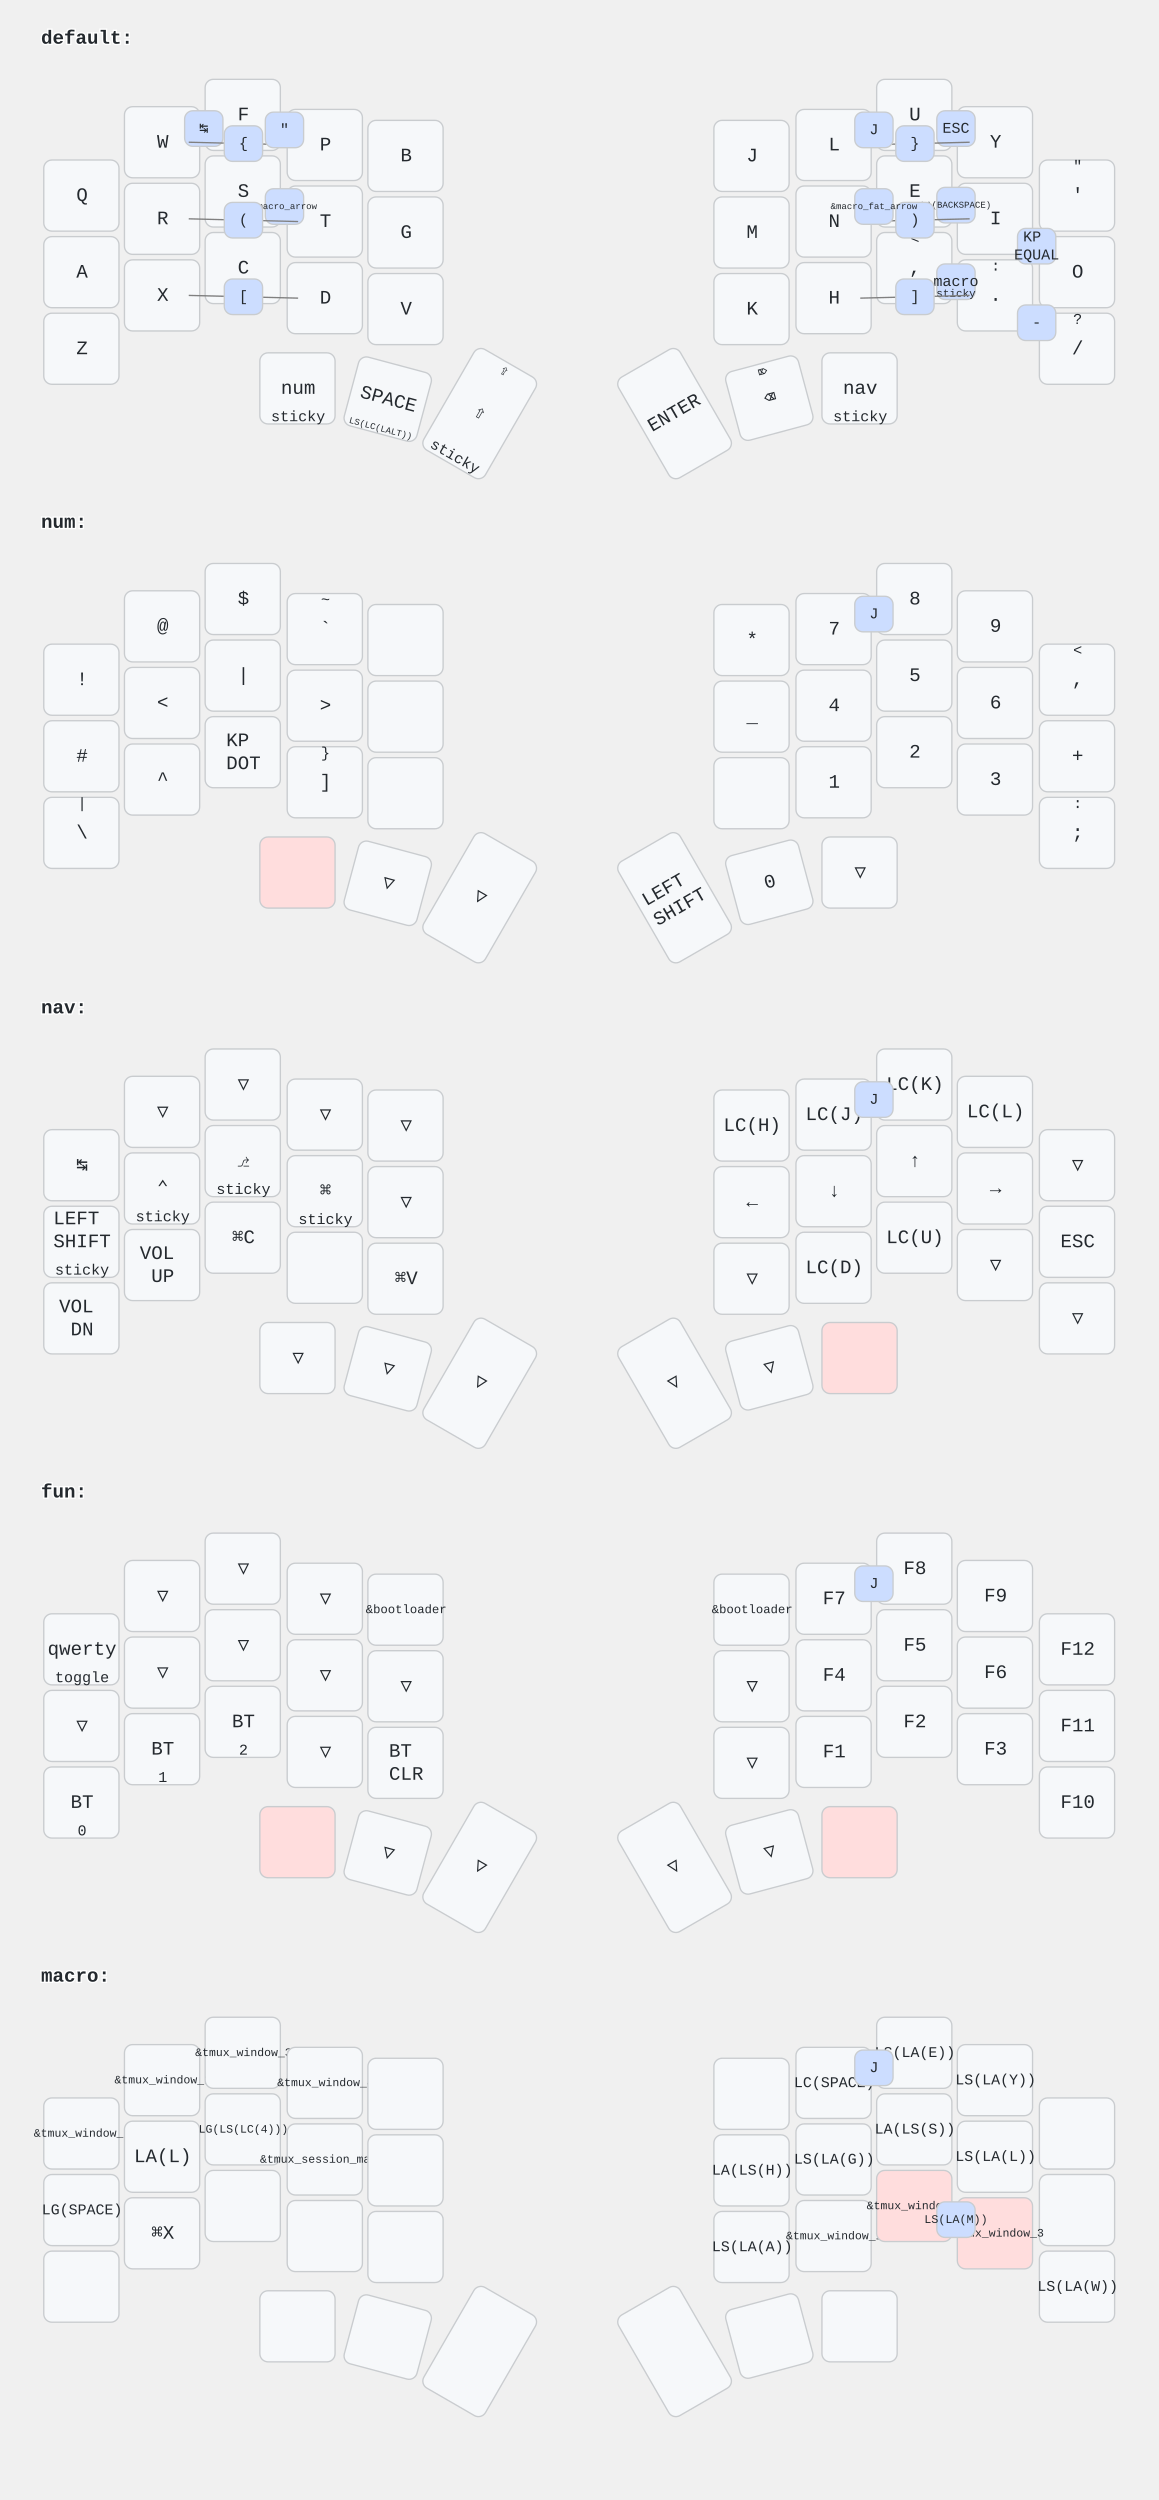
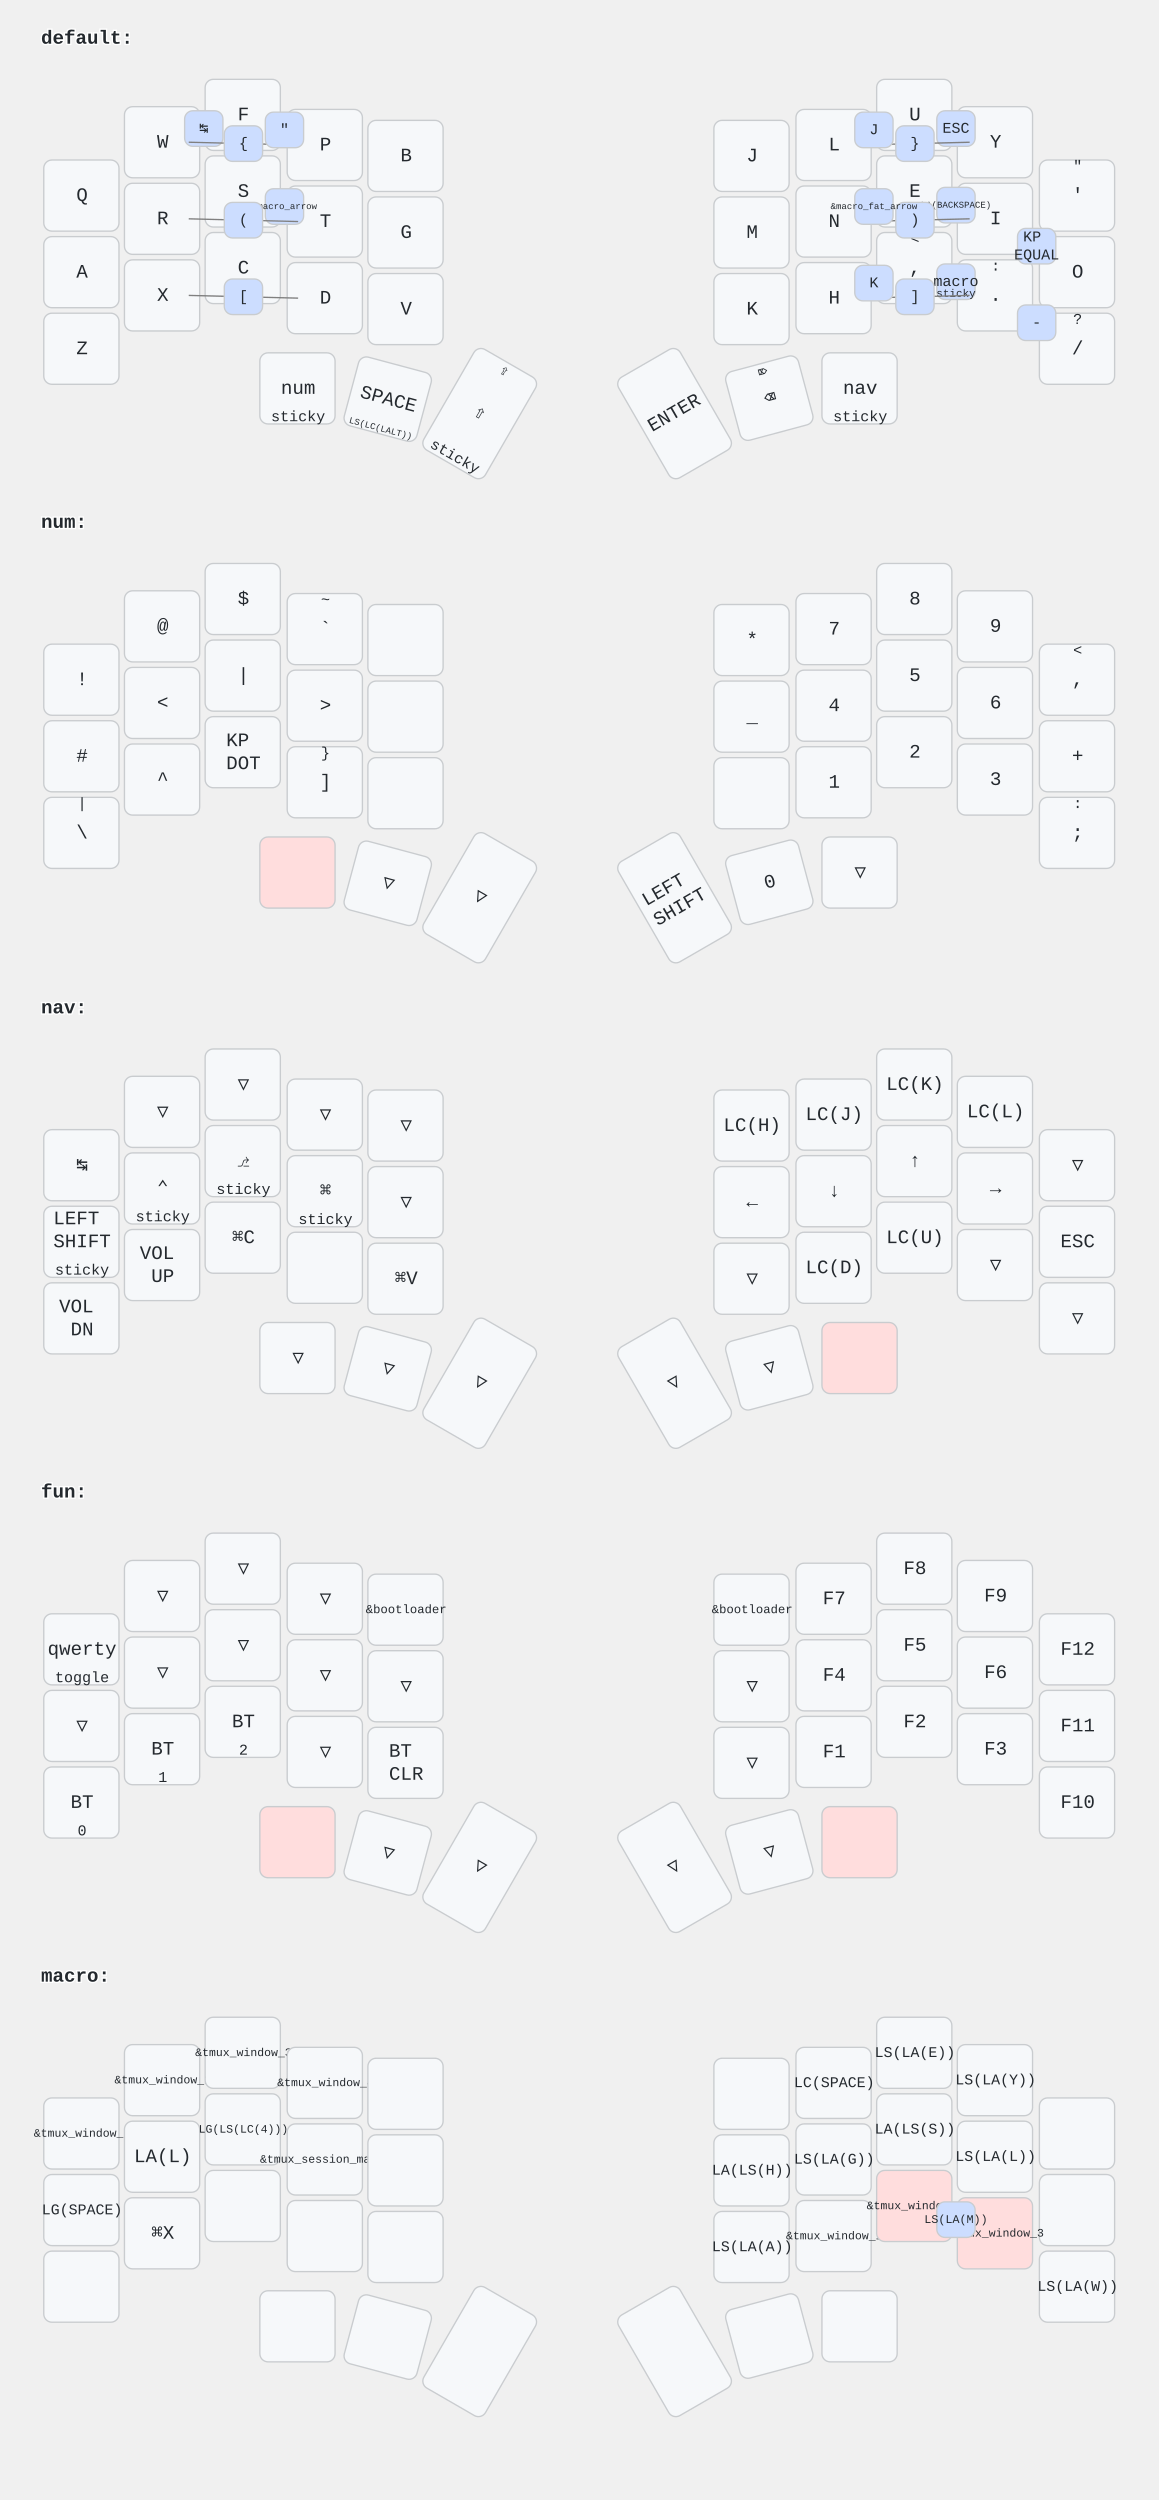
<svg xmlns="http://www.w3.org/2000/svg" width="847" height="1828" viewBox="0 0 847 1828" class="keymap">
  <style>/* font and background color specifications */
svg {
    font-family: SFMono-Regular,Consolas,Liberation Mono,Menlo,monospace;
    font-size: 14px;
    font-kerning: normal;
    text-rendering: optimizeLegibility;
    fill: #24292e;
}

/* default key styling */
rect {
    fill: #f6f8fa;
    stroke: #c9cccf;
    stroke-width: 1;
}

/* color accent for combo boxes */
rect.combo {
    fill: #cdf;
}

/* color accent for held keys */
rect.held, rect.combo.held {
    fill: #fdd;
}

/* color accent for ghost (optional) keys */
rect.ghost, rect.combo.ghost {
    fill: #ddd;
}

text {
    text-anchor: middle;
    dominant-baseline: middle;
}

/* styling for layer labels */
text.label {
    font-weight: bold;
    text-anchor: start;
    stroke: white;
    stroke-width: 2;
    paint-order: stroke;
}

/* styling for combo tap, and key hold/shifted label text */
text.combo, text.hold, text.shifted {
    font-size: 11px;
}

text.hold {
    text-anchor: middle;
    dominant-baseline: auto;
}

text.shifted {
    text-anchor: middle;
    dominant-baseline: hanging;
}

/* styling for hold/shifted label text in combo box */
text.combo.hold, text.combo.shifted {
    font-size: 8px;
}

/* styling for combo dendrons */
path {
    stroke-width: 1;
    stroke: gray;
    fill: none;
}
</style>
  <g transform="translate(30, 0)" class="layer-default">
    <text x="0" y="28" class="label">default:</text>
    <g transform="translate(0, 56)">
      <g transform="translate(30, 87)" class="key keypos-0">
        <rect rx="6" ry="6" x="-28" y="-26" width="55" height="52" class="key" />
        <text x="0" y="0" class="key tap">Q</text>
      </g>
      <g transform="translate(89, 48)" class="key keypos-1">
        <rect rx="6" ry="6" x="-28" y="-26" width="55" height="52" class="key" />
        <text x="0" y="0" class="key tap">W</text>
      </g>
      <g transform="translate(148, 28)" class="key keypos-2">
        <rect rx="6" ry="6" x="-28" y="-26" width="55" height="52" class="key" />
        <text x="0" y="0" class="key tap">F</text>
      </g>
      <g transform="translate(208, 50)" class="key keypos-3">
        <rect rx="6" ry="6" x="-28" y="-26" width="55" height="52" class="key" />
        <text x="0" y="0" class="key tap">P</text>
      </g>
      <g transform="translate(267, 58)" class="key keypos-4">
        <rect rx="6" ry="6" x="-28" y="-26" width="55" height="52" class="key" />
        <text x="0" y="0" class="key tap">B</text>
      </g>
      <g transform="translate(520, 58)" class="key keypos-5">
        <rect rx="6" ry="6" x="-28" y="-26" width="55" height="52" class="key" />
        <text x="0" y="0" class="key tap">J</text>
      </g>
      <g transform="translate(580, 50)" class="key keypos-6">
        <rect rx="6" ry="6" x="-28" y="-26" width="55" height="52" class="key" />
        <text x="0" y="0" class="key tap">L</text>
      </g>
      <g transform="translate(639, 28)" class="key keypos-7">
        <rect rx="6" ry="6" x="-28" y="-26" width="55" height="52" class="key" />
        <text x="0" y="0" class="key tap">U</text>
      </g>
      <g transform="translate(698, 48)" class="key keypos-8">
        <rect rx="6" ry="6" x="-28" y="-26" width="55" height="52" class="key" />
        <text x="0" y="0" class="key tap">Y</text>
      </g>
      <g transform="translate(758, 87)" class="key keypos-9">
        <rect rx="6" ry="6" x="-28" y="-26" width="55" height="52" class="key" />
        <text x="0" y="0" class="key tap">'</text>
        <text x="0" y="-24" class="key shifted">"</text>
      </g>
      <g transform="translate(30, 143)" class="key keypos-10">
        <rect rx="6" ry="6" x="-28" y="-26" width="55" height="52" class="key" />
        <text x="0" y="0" class="key tap">A</text>
      </g>
      <g transform="translate(89, 104)" class="key keypos-11">
        <rect rx="6" ry="6" x="-28" y="-26" width="55" height="52" class="key" />
        <text x="0" y="0" class="key tap">R</text>
      </g>
      <g transform="translate(148, 84)" class="key keypos-12">
        <rect rx="6" ry="6" x="-28" y="-26" width="55" height="52" class="key" />
        <text x="0" y="0" class="key tap">S</text>
      </g>
      <g transform="translate(208, 106)" class="key keypos-13">
        <rect rx="6" ry="6" x="-28" y="-26" width="55" height="52" class="key" />
        <text x="0" y="0" class="key tap">T</text>
      </g>
      <g transform="translate(267, 114)" class="key keypos-14">
        <rect rx="6" ry="6" x="-28" y="-26" width="55" height="52" class="key" />
        <text x="0" y="0" class="key tap">G</text>
      </g>
      <g transform="translate(520, 114)" class="key keypos-15">
        <rect rx="6" ry="6" x="-28" y="-26" width="55" height="52" class="key" />
        <text x="0" y="0" class="key tap">M</text>
      </g>
      <g transform="translate(580, 106)" class="key keypos-16">
        <rect rx="6" ry="6" x="-28" y="-26" width="55" height="52" class="key" />
        <text x="0" y="0" class="key tap">N</text>
      </g>
      <g transform="translate(639, 84)" class="key keypos-17">
        <rect rx="6" ry="6" x="-28" y="-26" width="55" height="52" class="key" />
        <text x="0" y="0" class="key tap">E</text>
      </g>
      <g transform="translate(698, 104)" class="key keypos-18">
        <rect rx="6" ry="6" x="-28" y="-26" width="55" height="52" class="key" />
        <text x="0" y="0" class="key tap">I</text>
      </g>
      <g transform="translate(758, 143)" class="key keypos-19">
        <rect rx="6" ry="6" x="-28" y="-26" width="55" height="52" class="key" />
        <text x="0" y="0" class="key tap">O</text>
      </g>
      <g transform="translate(30, 199)" class="key keypos-20">
        <rect rx="6" ry="6" x="-28" y="-26" width="55" height="52" class="key" />
        <text x="0" y="0" class="key tap">Z</text>
      </g>
      <g transform="translate(89, 160)" class="key keypos-21">
        <rect rx="6" ry="6" x="-28" y="-26" width="55" height="52" class="key" />
        <text x="0" y="0" class="key tap">X</text>
      </g>
      <g transform="translate(148, 140)" class="key keypos-22">
        <rect rx="6" ry="6" x="-28" y="-26" width="55" height="52" class="key" />
        <text x="0" y="0" class="key tap">C</text>
      </g>
      <g transform="translate(208, 162)" class="key keypos-23">
        <rect rx="6" ry="6" x="-28" y="-26" width="55" height="52" class="key" />
        <text x="0" y="0" class="key tap">D</text>
      </g>
      <g transform="translate(267, 170)" class="key keypos-24">
        <rect rx="6" ry="6" x="-28" y="-26" width="55" height="52" class="key" />
        <text x="0" y="0" class="key tap">V</text>
      </g>
      <g transform="translate(520, 170)" class="key keypos-25">
        <rect rx="6" ry="6" x="-28" y="-26" width="55" height="52" class="key" />
        <text x="0" y="0" class="key tap">K</text>
      </g>
      <g transform="translate(580, 162)" class="key keypos-26">
        <rect rx="6" ry="6" x="-28" y="-26" width="55" height="52" class="key" />
        <text x="0" y="0" class="key tap">H</text>
      </g>
      <g transform="translate(639, 140)" class="key keypos-27">
        <rect rx="6" ry="6" x="-28" y="-26" width="55" height="52" class="key" />
        <text x="0" y="0" class="key tap">,</text>
        <text x="0" y="-24" class="key shifted">&lt;</text>
      </g>
      <g transform="translate(698, 160)" class="key keypos-28">
        <rect rx="6" ry="6" x="-28" y="-26" width="55" height="52" class="key" />
        <text x="0" y="0" class="key tap">.</text>
        <text x="0" y="-24" class="key shifted">:</text>
      </g>
      <g transform="translate(758, 199)" class="key keypos-29">
        <rect rx="6" ry="6" x="-28" y="-26" width="55" height="52" class="key" />
        <text x="0" y="0" class="key tap">/</text>
        <text x="0" y="-24" class="key shifted">?</text>
      </g>
      <g transform="translate(188, 228)" class="key keypos-30">
        <rect rx="6" ry="6" x="-28" y="-26" width="55" height="52" class="key" />
        <text x="0" y="0" class="key tap">num</text>
        <text x="0" y="24" class="key hold">sticky</text>
      </g>
      <g transform="translate(254, 236) rotate(15.0)" class="key keypos-31">
        <rect rx="6" ry="6" x="-28" y="-26" width="55" height="52" class="key" />
        <text x="0" y="0" class="key tap">SPACE</text>
        <text x="0" y="24" class="key hold">
          <tspan style="font-size: 60%">LS(LC(LALT))</tspan>
        </text>
      </g>
      <g transform="translate(321, 246) rotate(30.0)" class="key keypos-32">
        <rect rx="6" ry="6" x="-26" y="-42" width="52" height="85" class="key" />
        <text x="0" y="0" class="key tap">⇧</text>
        <text x="0" y="40" class="key hold">sticky</text>
        <text x="0" y="-40" class="key shifted">⇪</text>
      </g>
      <g transform="translate(463, 246) rotate(-30.0)" class="key keypos-33">
        <rect rx="6" ry="6" x="-26" y="-42" width="52" height="85" class="key" />
        <text x="0" y="0" class="key tap">ENTER</text>
      </g>
      <g transform="translate(533, 235) rotate(-15.0)" class="key keypos-34">
        <rect rx="6" ry="6" x="-28" y="-26" width="55" height="52" class="key" />
        <text x="0" y="0" class="key tap">⌫</text>
        <text x="0" y="-24" class="key shifted">⌦</text>
      </g>
      <g transform="translate(599, 228)" class="key keypos-35">
        <rect rx="6" ry="6" x="-28" y="-26" width="55" height="52" class="key" />
        <text x="0" y="0" class="key tap">nav</text>
        <text x="0" y="24" class="key hold">sticky</text>
      </g>
      <g class="combo combopos-0">
        <rect rx="6" ry="6" x="105" y="25" width="28" height="26" class="combo" />
        <text x="119" y="38" class="combo tap">↹</text>
      </g>
      <g class="combo combopos-1">
        <rect rx="6" ry="6" x="655" y="25" width="28" height="26" class="combo" />
        <text x="669" y="38" class="combo tap">ESC</text>
      </g>
      <g class="combo combopos-2">
        <rect rx="6" ry="6" x="655" y="137" width="28" height="26" class="combo" />
        <text x="669" y="150" class="combo tap">macro</text>
        <text x="669" y="161" class="combo hold">sticky</text>
      </g>
      <g class="combo combopos-3">
        <rect rx="6" ry="6" x="164" y="82" width="28" height="26" class="combo" />
        <text x="178" y="95" class="combo tap">
          <tspan style="font-size: 60%">&amp;macro_arrow</tspan>
        </text>
      </g>
      <g class="combo combopos-4">
        <path d="M148,105 l-40,-1" class="combo" />
        <path d="M148,105 l40,1" class="combo" />
        <rect rx="6" ry="6" x="134" y="92" width="28" height="26" class="combo" />
        <text x="148" y="105" class="combo tap">(</text>
      </g>
      <g class="combo combopos-5">
        <path d="M148,49 l-40,-1" class="combo" />
        <path d="M148,49 l40,1" class="combo" />
        <rect rx="6" ry="6" x="134" y="36" width="28" height="26" class="combo" />
        <text x="148" y="49" class="combo tap">{</text>
      </g>
      <g class="combo combopos-6">
        <path d="M148,161 l-40,-1" class="combo" />
        <path d="M148,161 l40,1" class="combo" />
        <rect rx="6" ry="6" x="134" y="148" width="28" height="26" class="combo" />
        <text x="148" y="161" class="combo tap">[</text>
      </g>
      <g class="combo combopos-7">
        <rect rx="6" ry="6" x="714" y="111" width="28" height="26" class="combo" />
        <text x="728" y="124" class="combo tap">
          <tspan x="728" dy="-0.6em">KP</tspan>
          <tspan x="728" dy="1.2em">EQUAL</tspan>
        </text>
      </g>
      <g class="combo combopos-8">
        <rect rx="6" ry="6" x="655" y="81" width="28" height="26" class="combo" />
        <text x="669" y="94" class="combo tap">
          <tspan style="font-size: 60%">LA(BACKSPACE)</tspan>
        </text>
      </g>
      <g class="combo combopos-9">
        <rect rx="6" ry="6" x="164" y="26" width="28" height="26" class="combo" />
        <text x="178" y="39" class="combo tap">"</text>
      </g>
      <g class="combo combopos-10">
        <path d="M639,105 l40,-1" class="combo" />
        <path d="M639,105 l-40,1" class="combo" />
        <rect rx="6" ry="6" x="625" y="92" width="28" height="26" class="combo" />
        <text x="639" y="105" class="combo tap">)</text>
      </g>
      <g class="combo combopos-11">
        <rect rx="6" ry="6" x="595" y="82" width="28" height="26" class="combo" />
        <text x="609" y="95" class="combo tap">
          <tspan style="font-size: 60%">&amp;macro_fat_arrow</tspan>
        </text>
      </g>
      <g class="combo combopos-12">
        <path d="M639,49 l-40,1" class="combo" />
        <path d="M639,49 l40,-1" class="combo" />
        <rect rx="6" ry="6" x="625" y="36" width="28" height="26" class="combo" />
        <text x="639" y="49" class="combo tap">}</text>
      </g>
      <g class="combo combopos-13">
        <rect rx="6" ry="6" x="714" y="167" width="28" height="26" class="combo" />
        <text x="728" y="180" class="combo tap">-</text>
      </g>
      <g class="combo combopos-14">
        <path d="M639,161 l-40,1" class="combo" />
        <path d="M639,161 l40,-1" class="combo" />
        <rect rx="6" ry="6" x="625" y="148" width="28" height="26" class="combo" />
        <text x="639" y="161" class="combo tap">]</text>
      </g>
      <g class="combo combopos-15">
        <rect rx="6" ry="6" x="595" y="26" width="28" height="26" class="combo" />
        <text x="609" y="39" class="combo tap">J</text>
      </g>
+       <g class="combo combopos-16">
+         <rect rx="6" ry="6" x="595" y="138" width="28" height="26" class="combo" />
+         <text x="609" y="151" class="combo tap">K</text>
+       </g>
    </g>
  </g>
  <g transform="translate(30, 354)" class="layer-num">
    <text x="0" y="28" class="label">num:</text>
    <g transform="translate(0, 56)">
      <g transform="translate(30, 87)" class="key keypos-0">
        <rect rx="6" ry="6" x="-28" y="-26" width="55" height="52" class="key" />
        <text x="0" y="0" class="key tap">!</text>
      </g>
      <g transform="translate(89, 48)" class="key keypos-1">
        <rect rx="6" ry="6" x="-28" y="-26" width="55" height="52" class="key" />
        <text x="0" y="0" class="key tap">@</text>
      </g>
      <g transform="translate(148, 28)" class="key keypos-2">
        <rect rx="6" ry="6" x="-28" y="-26" width="55" height="52" class="key" />
        <text x="0" y="0" class="key tap">$</text>
      </g>
      <g transform="translate(208, 50)" class="key keypos-3">
        <rect rx="6" ry="6" x="-28" y="-26" width="55" height="52" class="key" />
        <text x="0" y="0" class="key tap">`</text>
        <text x="0" y="-24" class="key shifted">~</text>
      </g>
      <g transform="translate(267, 58)" class="key keypos-4">
        <rect rx="6" ry="6" x="-28" y="-26" width="55" height="52" class="key" />
      </g>
      <g transform="translate(520, 58)" class="key keypos-5">
        <rect rx="6" ry="6" x="-28" y="-26" width="55" height="52" class="key" />
        <text x="0" y="0" class="key tap">*</text>
      </g>
      <g transform="translate(580, 50)" class="key keypos-6">
        <rect rx="6" ry="6" x="-28" y="-26" width="55" height="52" class="key" />
        <text x="0" y="0" class="key tap">7</text>
      </g>
      <g transform="translate(639, 28)" class="key keypos-7">
        <rect rx="6" ry="6" x="-28" y="-26" width="55" height="52" class="key" />
        <text x="0" y="0" class="key tap">8</text>
      </g>
      <g transform="translate(698, 48)" class="key keypos-8">
        <rect rx="6" ry="6" x="-28" y="-26" width="55" height="52" class="key" />
        <text x="0" y="0" class="key tap">9</text>
      </g>
      <g transform="translate(758, 87)" class="key keypos-9">
        <rect rx="6" ry="6" x="-28" y="-26" width="55" height="52" class="key" />
        <text x="0" y="0" class="key tap">,</text>
        <text x="0" y="-24" class="key shifted">&lt;</text>
      </g>
      <g transform="translate(30, 143)" class="key keypos-10">
        <rect rx="6" ry="6" x="-28" y="-26" width="55" height="52" class="key" />
        <text x="0" y="0" class="key tap">#</text>
      </g>
      <g transform="translate(89, 104)" class="key keypos-11">
        <rect rx="6" ry="6" x="-28" y="-26" width="55" height="52" class="key" />
        <text x="0" y="0" class="key tap">&lt;</text>
      </g>
      <g transform="translate(148, 84)" class="key keypos-12">
        <rect rx="6" ry="6" x="-28" y="-26" width="55" height="52" class="key" />
        <text x="0" y="0" class="key tap">|</text>
      </g>
      <g transform="translate(208, 106)" class="key keypos-13">
        <rect rx="6" ry="6" x="-28" y="-26" width="55" height="52" class="key" />
        <text x="0" y="0" class="key tap">&gt;</text>
      </g>
      <g transform="translate(267, 114)" class="key keypos-14">
        <rect rx="6" ry="6" x="-28" y="-26" width="55" height="52" class="key" />
      </g>
      <g transform="translate(520, 114)" class="key keypos-15">
        <rect rx="6" ry="6" x="-28" y="-26" width="55" height="52" class="key" />
        <text x="0" y="0" class="key tap">_</text>
      </g>
      <g transform="translate(580, 106)" class="key keypos-16">
        <rect rx="6" ry="6" x="-28" y="-26" width="55" height="52" class="key" />
        <text x="0" y="0" class="key tap">4</text>
      </g>
      <g transform="translate(639, 84)" class="key keypos-17">
        <rect rx="6" ry="6" x="-28" y="-26" width="55" height="52" class="key" />
        <text x="0" y="0" class="key tap">5</text>
      </g>
      <g transform="translate(698, 104)" class="key keypos-18">
        <rect rx="6" ry="6" x="-28" y="-26" width="55" height="52" class="key" />
        <text x="0" y="0" class="key tap">6</text>
      </g>
      <g transform="translate(758, 143)" class="key keypos-19">
        <rect rx="6" ry="6" x="-28" y="-26" width="55" height="52" class="key" />
        <text x="0" y="0" class="key tap">+</text>
      </g>
      <g transform="translate(30, 199)" class="key keypos-20">
        <rect rx="6" ry="6" x="-28" y="-26" width="55" height="52" class="key" />
        <text x="0" y="0" class="key tap">\</text>
        <text x="0" y="-24" class="key shifted">|</text>
      </g>
      <g transform="translate(89, 160)" class="key keypos-21">
        <rect rx="6" ry="6" x="-28" y="-26" width="55" height="52" class="key" />
        <text x="0" y="0" class="key tap">^</text>
      </g>
      <g transform="translate(148, 140)" class="key keypos-22">
        <rect rx="6" ry="6" x="-28" y="-26" width="55" height="52" class="key" />
        <text x="0" y="0" class="key tap">
          <tspan x="0" dy="-0.6em">KP</tspan>
          <tspan x="0" dy="1.2em">DOT</tspan>
        </text>
      </g>
      <g transform="translate(208, 162)" class="key keypos-23">
        <rect rx="6" ry="6" x="-28" y="-26" width="55" height="52" class="key" />
        <text x="0" y="0" class="key tap">]</text>
        <text x="0" y="-24" class="key shifted">}</text>
      </g>
      <g transform="translate(267, 170)" class="key keypos-24">
        <rect rx="6" ry="6" x="-28" y="-26" width="55" height="52" class="key" />
      </g>
      <g transform="translate(520, 170)" class="key keypos-25">
        <rect rx="6" ry="6" x="-28" y="-26" width="55" height="52" class="key" />
      </g>
      <g transform="translate(580, 162)" class="key keypos-26">
        <rect rx="6" ry="6" x="-28" y="-26" width="55" height="52" class="key" />
        <text x="0" y="0" class="key tap">1</text>
      </g>
      <g transform="translate(639, 140)" class="key keypos-27">
        <rect rx="6" ry="6" x="-28" y="-26" width="55" height="52" class="key" />
        <text x="0" y="0" class="key tap">2</text>
      </g>
      <g transform="translate(698, 160)" class="key keypos-28">
        <rect rx="6" ry="6" x="-28" y="-26" width="55" height="52" class="key" />
        <text x="0" y="0" class="key tap">3</text>
      </g>
      <g transform="translate(758, 199)" class="key keypos-29">
        <rect rx="6" ry="6" x="-28" y="-26" width="55" height="52" class="key" />
        <text x="0" y="0" class="key tap">;</text>
        <text x="0" y="-24" class="key shifted">:</text>
      </g>
      <g transform="translate(188, 228)" class="key held keypos-30">
        <rect rx="6" ry="6" x="-28" y="-26" width="55" height="52" class="key held" />
      </g>
      <g transform="translate(254, 236) rotate(15.0)" class="key trans keypos-31">
        <rect rx="6" ry="6" x="-28" y="-26" width="55" height="52" class="key trans" />
        <text x="0" y="0" class="key trans tap">▽</text>
      </g>
      <g transform="translate(321, 246) rotate(30.0)" class="key trans keypos-32">
        <rect rx="6" ry="6" x="-26" y="-42" width="52" height="85" class="key trans" />
        <text x="0" y="0" class="key trans tap">▽</text>
      </g>
      <g transform="translate(463, 246) rotate(-30.0)" class="key keypos-33">
        <rect rx="6" ry="6" x="-26" y="-42" width="52" height="85" class="key" />
        <text x="0" y="0" class="key tap">
          <tspan x="0" dy="-0.6em">LEFT</tspan>
          <tspan x="0" dy="1.2em">SHIFT</tspan>
        </text>
      </g>
      <g transform="translate(533, 235) rotate(-15.0)" class="key keypos-34">
        <rect rx="6" ry="6" x="-28" y="-26" width="55" height="52" class="key" />
        <text x="0" y="0" class="key tap">0</text>
      </g>
      <g transform="translate(599, 228)" class="key trans keypos-35">
        <rect rx="6" ry="6" x="-28" y="-26" width="55" height="52" class="key trans" />
        <text x="0" y="0" class="key trans tap">▽</text>
      </g>
-       <g class="combo combopos-0">
-         <rect rx="6" ry="6" x="595" y="26" width="28" height="26" class="combo" />
-         <text x="609" y="39" class="combo tap">J</text>
-       </g>
    </g>
  </g>
  <g transform="translate(30, 709)" class="layer-nav">
    <text x="0" y="28" class="label">nav:</text>
    <g transform="translate(0, 56)">
      <g transform="translate(30, 87)" class="key keypos-0">
        <rect rx="6" ry="6" x="-28" y="-26" width="55" height="52" class="key" />
        <text x="0" y="0" class="key tap">↹</text>
      </g>
      <g transform="translate(89, 48)" class="key trans keypos-1">
        <rect rx="6" ry="6" x="-28" y="-26" width="55" height="52" class="key trans" />
        <text x="0" y="0" class="key trans tap">▽</text>
      </g>
      <g transform="translate(148, 28)" class="key trans keypos-2">
        <rect rx="6" ry="6" x="-28" y="-26" width="55" height="52" class="key trans" />
        <text x="0" y="0" class="key trans tap">▽</text>
      </g>
      <g transform="translate(208, 50)" class="key trans keypos-3">
        <rect rx="6" ry="6" x="-28" y="-26" width="55" height="52" class="key trans" />
        <text x="0" y="0" class="key trans tap">▽</text>
      </g>
      <g transform="translate(267, 58)" class="key trans keypos-4">
        <rect rx="6" ry="6" x="-28" y="-26" width="55" height="52" class="key trans" />
        <text x="0" y="0" class="key trans tap">▽</text>
      </g>
      <g transform="translate(520, 58)" class="key keypos-5">
        <rect rx="6" ry="6" x="-28" y="-26" width="55" height="52" class="key" />
        <text x="0" y="0" class="key tap">LC(H)</text>
      </g>
      <g transform="translate(580, 50)" class="key keypos-6">
        <rect rx="6" ry="6" x="-28" y="-26" width="55" height="52" class="key" />
        <text x="0" y="0" class="key tap">LC(J)</text>
      </g>
      <g transform="translate(639, 28)" class="key keypos-7">
        <rect rx="6" ry="6" x="-28" y="-26" width="55" height="52" class="key" />
        <text x="0" y="0" class="key tap">LC(K)</text>
      </g>
      <g transform="translate(698, 48)" class="key keypos-8">
        <rect rx="6" ry="6" x="-28" y="-26" width="55" height="52" class="key" />
        <text x="0" y="0" class="key tap">LC(L)</text>
      </g>
      <g transform="translate(758, 87)" class="key trans keypos-9">
        <rect rx="6" ry="6" x="-28" y="-26" width="55" height="52" class="key trans" />
        <text x="0" y="0" class="key trans tap">▽</text>
      </g>
      <g transform="translate(30, 143)" class="key keypos-10">
        <rect rx="6" ry="6" x="-28" y="-26" width="55" height="52" class="key" />
        <text x="0" y="0" class="key tap">
          <tspan x="0" dy="-1.2em">LEFT</tspan>
          <tspan x="0" dy="1.2em">SHIFT</tspan>
        </text>
        <text x="0" y="24" class="key hold">sticky</text>
      </g>
      <g transform="translate(89, 104)" class="key keypos-11">
        <rect rx="6" ry="6" x="-28" y="-26" width="55" height="52" class="key" />
        <text x="0" y="0" class="key tap">⌃</text>
        <text x="0" y="24" class="key hold">sticky</text>
      </g>
      <g transform="translate(148, 84)" class="key keypos-12">
        <rect rx="6" ry="6" x="-28" y="-26" width="55" height="52" class="key" />
        <text x="0" y="0" class="key tap">⎇</text>
        <text x="0" y="24" class="key hold">sticky</text>
      </g>
      <g transform="translate(208, 106)" class="key keypos-13">
        <rect rx="6" ry="6" x="-28" y="-26" width="55" height="52" class="key" />
        <text x="0" y="0" class="key tap">⌘</text>
        <text x="0" y="24" class="key hold">sticky</text>
      </g>
      <g transform="translate(267, 114)" class="key trans keypos-14">
        <rect rx="6" ry="6" x="-28" y="-26" width="55" height="52" class="key trans" />
        <text x="0" y="0" class="key trans tap">▽</text>
      </g>
      <g transform="translate(520, 114)" class="key keypos-15">
        <rect rx="6" ry="6" x="-28" y="-26" width="55" height="52" class="key" />
        <text x="0" y="0" class="key tap">←</text>
      </g>
      <g transform="translate(580, 106)" class="key keypos-16">
        <rect rx="6" ry="6" x="-28" y="-26" width="55" height="52" class="key" />
        <text x="0" y="0" class="key tap">↓</text>
      </g>
      <g transform="translate(639, 84)" class="key keypos-17">
        <rect rx="6" ry="6" x="-28" y="-26" width="55" height="52" class="key" />
        <text x="0" y="0" class="key tap">↑</text>
      </g>
      <g transform="translate(698, 104)" class="key keypos-18">
        <rect rx="6" ry="6" x="-28" y="-26" width="55" height="52" class="key" />
        <text x="0" y="0" class="key tap">→</text>
      </g>
      <g transform="translate(758, 143)" class="key keypos-19">
        <rect rx="6" ry="6" x="-28" y="-26" width="55" height="52" class="key" />
        <text x="0" y="0" class="key tap">ESC</text>
      </g>
      <g transform="translate(30, 199)" class="key keypos-20">
        <rect rx="6" ry="6" x="-28" y="-26" width="55" height="52" class="key" />
        <text x="0" y="0" class="key tap">
          <tspan x="0" dy="-0.6em">VOL</tspan>
          <tspan x="0" dy="1.2em">DN</tspan>
        </text>
      </g>
      <g transform="translate(89, 160)" class="key keypos-21">
        <rect rx="6" ry="6" x="-28" y="-26" width="55" height="52" class="key" />
        <text x="0" y="0" class="key tap">
          <tspan x="0" dy="-0.6em">VOL</tspan>
          <tspan x="0" dy="1.2em">UP</tspan>
        </text>
      </g>
      <g transform="translate(148, 140)" class="key keypos-22">
        <rect rx="6" ry="6" x="-28" y="-26" width="55" height="52" class="key" />
        <text x="0" y="0" class="key tap">⌘C</text>
      </g>
      <g transform="translate(208, 162)" class="key keypos-23">
        <rect rx="6" ry="6" x="-28" y="-26" width="55" height="52" class="key" />
      </g>
      <g transform="translate(267, 170)" class="key keypos-24">
        <rect rx="6" ry="6" x="-28" y="-26" width="55" height="52" class="key" />
        <text x="0" y="0" class="key tap">⌘V</text>
      </g>
      <g transform="translate(520, 170)" class="key trans keypos-25">
        <rect rx="6" ry="6" x="-28" y="-26" width="55" height="52" class="key trans" />
        <text x="0" y="0" class="key trans tap">▽</text>
      </g>
      <g transform="translate(580, 162)" class="key keypos-26">
        <rect rx="6" ry="6" x="-28" y="-26" width="55" height="52" class="key" />
        <text x="0" y="0" class="key tap">LC(D)</text>
      </g>
      <g transform="translate(639, 140)" class="key keypos-27">
        <rect rx="6" ry="6" x="-28" y="-26" width="55" height="52" class="key" />
        <text x="0" y="0" class="key tap">LC(U)</text>
      </g>
      <g transform="translate(698, 160)" class="key trans keypos-28">
        <rect rx="6" ry="6" x="-28" y="-26" width="55" height="52" class="key trans" />
        <text x="0" y="0" class="key trans tap">▽</text>
      </g>
      <g transform="translate(758, 199)" class="key trans keypos-29">
        <rect rx="6" ry="6" x="-28" y="-26" width="55" height="52" class="key trans" />
        <text x="0" y="0" class="key trans tap">▽</text>
      </g>
      <g transform="translate(188, 228)" class="key trans keypos-30">
        <rect rx="6" ry="6" x="-28" y="-26" width="55" height="52" class="key trans" />
        <text x="0" y="0" class="key trans tap">▽</text>
      </g>
      <g transform="translate(254, 236) rotate(15.0)" class="key trans keypos-31">
        <rect rx="6" ry="6" x="-28" y="-26" width="55" height="52" class="key trans" />
        <text x="0" y="0" class="key trans tap">▽</text>
      </g>
      <g transform="translate(321, 246) rotate(30.0)" class="key trans keypos-32">
        <rect rx="6" ry="6" x="-26" y="-42" width="52" height="85" class="key trans" />
        <text x="0" y="0" class="key trans tap">▽</text>
      </g>
      <g transform="translate(463, 246) rotate(-30.0)" class="key trans keypos-33">
        <rect rx="6" ry="6" x="-26" y="-42" width="52" height="85" class="key trans" />
        <text x="0" y="0" class="key trans tap">▽</text>
      </g>
      <g transform="translate(533, 235) rotate(-15.0)" class="key trans keypos-34">
        <rect rx="6" ry="6" x="-28" y="-26" width="55" height="52" class="key trans" />
        <text x="0" y="0" class="key trans tap">▽</text>
      </g>
      <g transform="translate(599, 228)" class="key held keypos-35">
        <rect rx="6" ry="6" x="-28" y="-26" width="55" height="52" class="key held" />
      </g>
-       <g class="combo combopos-0">
-         <rect rx="6" ry="6" x="595" y="26" width="28" height="26" class="combo" />
-         <text x="609" y="39" class="combo tap">J</text>
-       </g>
    </g>
  </g>
  <g transform="translate(30, 1063)" class="layer-fun">
    <text x="0" y="28" class="label">fun:</text>
    <g transform="translate(0, 56)">
      <g transform="translate(30, 87)" class="key keypos-0">
        <rect rx="6" ry="6" x="-28" y="-26" width="55" height="52" class="key" />
        <text x="0" y="0" class="key tap">qwerty</text>
        <text x="0" y="24" class="key hold">toggle</text>
      </g>
      <g transform="translate(89, 48)" class="key trans keypos-1">
        <rect rx="6" ry="6" x="-28" y="-26" width="55" height="52" class="key trans" />
        <text x="0" y="0" class="key trans tap">▽</text>
      </g>
      <g transform="translate(148, 28)" class="key trans keypos-2">
        <rect rx="6" ry="6" x="-28" y="-26" width="55" height="52" class="key trans" />
        <text x="0" y="0" class="key trans tap">▽</text>
      </g>
      <g transform="translate(208, 50)" class="key trans keypos-3">
        <rect rx="6" ry="6" x="-28" y="-26" width="55" height="52" class="key trans" />
        <text x="0" y="0" class="key trans tap">▽</text>
      </g>
      <g transform="translate(267, 58)" class="key keypos-4">
        <rect rx="6" ry="6" x="-28" y="-26" width="55" height="52" class="key" />
        <text x="0" y="0" class="key tap">
          <tspan style="font-size: 64%">&amp;bootloader</tspan>
        </text>
      </g>
      <g transform="translate(520, 58)" class="key keypos-5">
        <rect rx="6" ry="6" x="-28" y="-26" width="55" height="52" class="key" />
        <text x="0" y="0" class="key tap">
          <tspan style="font-size: 64%">&amp;bootloader</tspan>
        </text>
      </g>
      <g transform="translate(580, 50)" class="key keypos-6">
        <rect rx="6" ry="6" x="-28" y="-26" width="55" height="52" class="key" />
        <text x="0" y="0" class="key tap">F7</text>
      </g>
      <g transform="translate(639, 28)" class="key keypos-7">
        <rect rx="6" ry="6" x="-28" y="-26" width="55" height="52" class="key" />
        <text x="0" y="0" class="key tap">F8</text>
      </g>
      <g transform="translate(698, 48)" class="key keypos-8">
        <rect rx="6" ry="6" x="-28" y="-26" width="55" height="52" class="key" />
        <text x="0" y="0" class="key tap">F9</text>
      </g>
      <g transform="translate(758, 87)" class="key keypos-9">
        <rect rx="6" ry="6" x="-28" y="-26" width="55" height="52" class="key" />
        <text x="0" y="0" class="key tap">F12</text>
      </g>
      <g transform="translate(30, 143)" class="key trans keypos-10">
        <rect rx="6" ry="6" x="-28" y="-26" width="55" height="52" class="key trans" />
        <text x="0" y="0" class="key trans tap">▽</text>
      </g>
      <g transform="translate(89, 104)" class="key trans keypos-11">
        <rect rx="6" ry="6" x="-28" y="-26" width="55" height="52" class="key trans" />
        <text x="0" y="0" class="key trans tap">▽</text>
      </g>
      <g transform="translate(148, 84)" class="key trans keypos-12">
        <rect rx="6" ry="6" x="-28" y="-26" width="55" height="52" class="key trans" />
        <text x="0" y="0" class="key trans tap">▽</text>
      </g>
      <g transform="translate(208, 106)" class="key trans keypos-13">
        <rect rx="6" ry="6" x="-28" y="-26" width="55" height="52" class="key trans" />
        <text x="0" y="0" class="key trans tap">▽</text>
      </g>
      <g transform="translate(267, 114)" class="key trans keypos-14">
        <rect rx="6" ry="6" x="-28" y="-26" width="55" height="52" class="key trans" />
        <text x="0" y="0" class="key trans tap">▽</text>
      </g>
      <g transform="translate(520, 114)" class="key trans keypos-15">
        <rect rx="6" ry="6" x="-28" y="-26" width="55" height="52" class="key trans" />
        <text x="0" y="0" class="key trans tap">▽</text>
      </g>
      <g transform="translate(580, 106)" class="key keypos-16">
        <rect rx="6" ry="6" x="-28" y="-26" width="55" height="52" class="key" />
        <text x="0" y="0" class="key tap">F4</text>
      </g>
      <g transform="translate(639, 84)" class="key keypos-17">
        <rect rx="6" ry="6" x="-28" y="-26" width="55" height="52" class="key" />
        <text x="0" y="0" class="key tap">F5</text>
      </g>
      <g transform="translate(698, 104)" class="key keypos-18">
        <rect rx="6" ry="6" x="-28" y="-26" width="55" height="52" class="key" />
        <text x="0" y="0" class="key tap">F6</text>
      </g>
      <g transform="translate(758, 143)" class="key keypos-19">
        <rect rx="6" ry="6" x="-28" y="-26" width="55" height="52" class="key" />
        <text x="0" y="0" class="key tap">F11</text>
      </g>
      <g transform="translate(30, 199)" class="key keypos-20">
        <rect rx="6" ry="6" x="-28" y="-26" width="55" height="52" class="key" />
        <text x="0" y="0" class="key tap">BT</text>
        <text x="0" y="24" class="key hold">0</text>
      </g>
      <g transform="translate(89, 160)" class="key keypos-21">
        <rect rx="6" ry="6" x="-28" y="-26" width="55" height="52" class="key" />
        <text x="0" y="0" class="key tap">BT</text>
        <text x="0" y="24" class="key hold">1</text>
      </g>
      <g transform="translate(148, 140)" class="key keypos-22">
        <rect rx="6" ry="6" x="-28" y="-26" width="55" height="52" class="key" />
        <text x="0" y="0" class="key tap">BT</text>
        <text x="0" y="24" class="key hold">2</text>
      </g>
      <g transform="translate(208, 162)" class="key trans keypos-23">
        <rect rx="6" ry="6" x="-28" y="-26" width="55" height="52" class="key trans" />
        <text x="0" y="0" class="key trans tap">▽</text>
      </g>
      <g transform="translate(267, 170)" class="key keypos-24">
        <rect rx="6" ry="6" x="-28" y="-26" width="55" height="52" class="key" />
        <text x="0" y="0" class="key tap">
          <tspan x="0" dy="-0.6em">BT</tspan>
          <tspan x="0" dy="1.2em">CLR</tspan>
        </text>
      </g>
      <g transform="translate(520, 170)" class="key trans keypos-25">
        <rect rx="6" ry="6" x="-28" y="-26" width="55" height="52" class="key trans" />
        <text x="0" y="0" class="key trans tap">▽</text>
      </g>
      <g transform="translate(580, 162)" class="key keypos-26">
        <rect rx="6" ry="6" x="-28" y="-26" width="55" height="52" class="key" />
        <text x="0" y="0" class="key tap">F1</text>
      </g>
      <g transform="translate(639, 140)" class="key keypos-27">
        <rect rx="6" ry="6" x="-28" y="-26" width="55" height="52" class="key" />
        <text x="0" y="0" class="key tap">F2</text>
      </g>
      <g transform="translate(698, 160)" class="key keypos-28">
        <rect rx="6" ry="6" x="-28" y="-26" width="55" height="52" class="key" />
        <text x="0" y="0" class="key tap">F3</text>
      </g>
      <g transform="translate(758, 199)" class="key keypos-29">
        <rect rx="6" ry="6" x="-28" y="-26" width="55" height="52" class="key" />
        <text x="0" y="0" class="key tap">F10</text>
      </g>
      <g transform="translate(188, 228)" class="key held keypos-30">
        <rect rx="6" ry="6" x="-28" y="-26" width="55" height="52" class="key held" />
      </g>
      <g transform="translate(254, 236) rotate(15.0)" class="key trans keypos-31">
        <rect rx="6" ry="6" x="-28" y="-26" width="55" height="52" class="key trans" />
        <text x="0" y="0" class="key trans tap">▽</text>
      </g>
      <g transform="translate(321, 246) rotate(30.0)" class="key trans keypos-32">
        <rect rx="6" ry="6" x="-26" y="-42" width="52" height="85" class="key trans" />
        <text x="0" y="0" class="key trans tap">▽</text>
      </g>
      <g transform="translate(463, 246) rotate(-30.0)" class="key trans keypos-33">
        <rect rx="6" ry="6" x="-26" y="-42" width="52" height="85" class="key trans" />
        <text x="0" y="0" class="key trans tap">▽</text>
      </g>
      <g transform="translate(533, 235) rotate(-15.0)" class="key trans keypos-34">
        <rect rx="6" ry="6" x="-28" y="-26" width="55" height="52" class="key trans" />
        <text x="0" y="0" class="key trans tap">▽</text>
      </g>
      <g transform="translate(599, 228)" class="key held keypos-35">
        <rect rx="6" ry="6" x="-28" y="-26" width="55" height="52" class="key held" />
      </g>
-       <g class="combo combopos-0">
-         <rect rx="6" ry="6" x="595" y="26" width="28" height="26" class="combo" />
-         <text x="609" y="39" class="combo tap">J</text>
-       </g>
    </g>
  </g>
  <g transform="translate(30, 1417)" class="layer-macro">
    <text x="0" y="28" class="label">macro:</text>
    <g transform="translate(0, 56)">
      <g transform="translate(30, 87)" class="key keypos-0">
        <rect rx="6" ry="6" x="-28" y="-26" width="55" height="52" class="key" />
        <text x="0" y="0" class="key tap">
          <tspan style="font-size: 60%">&amp;tmux_window_1</tspan>
        </text>
      </g>
      <g transform="translate(89, 48)" class="key keypos-1">
        <rect rx="6" ry="6" x="-28" y="-26" width="55" height="52" class="key" />
        <text x="0" y="0" class="key tap">
          <tspan style="font-size: 60%">&amp;tmux_window_2</tspan>
        </text>
      </g>
      <g transform="translate(148, 28)" class="key keypos-2">
        <rect rx="6" ry="6" x="-28" y="-26" width="55" height="52" class="key" />
        <text x="0" y="0" class="key tap">
          <tspan style="font-size: 60%">&amp;tmux_window_3</tspan>
        </text>
      </g>
      <g transform="translate(208, 50)" class="key keypos-3">
        <rect rx="6" ry="6" x="-28" y="-26" width="55" height="52" class="key" />
        <text x="0" y="0" class="key tap">
          <tspan style="font-size: 60%">&amp;tmux_window_4</tspan>
        </text>
      </g>
      <g transform="translate(267, 58)" class="key keypos-4">
        <rect rx="6" ry="6" x="-28" y="-26" width="55" height="52" class="key" />
      </g>
      <g transform="translate(520, 58)" class="key keypos-5">
        <rect rx="6" ry="6" x="-28" y="-26" width="55" height="52" class="key" />
      </g>
      <g transform="translate(580, 50)" class="key keypos-6">
        <rect rx="6" ry="6" x="-28" y="-26" width="55" height="52" class="key" />
        <text x="0" y="0" class="key tap">
          <tspan style="font-size: 78%">LC(SPACE)</tspan>
        </text>
      </g>
      <g transform="translate(639, 28)" class="key keypos-7">
        <rect rx="6" ry="6" x="-28" y="-26" width="55" height="52" class="key" />
        <text x="0" y="0" class="key tap">
          <tspan style="font-size: 78%">LS(LA(E))</tspan>
        </text>
      </g>
      <g transform="translate(698, 48)" class="key keypos-8">
        <rect rx="6" ry="6" x="-28" y="-26" width="55" height="52" class="key" />
        <text x="0" y="0" class="key tap">
          <tspan style="font-size: 78%">LS(LA(Y))</tspan>
        </text>
      </g>
      <g transform="translate(758, 87)" class="key keypos-9">
        <rect rx="6" ry="6" x="-28" y="-26" width="55" height="52" class="key" />
      </g>
      <g transform="translate(30, 143)" class="key keypos-10">
        <rect rx="6" ry="6" x="-28" y="-26" width="55" height="52" class="key" />
        <text x="0" y="0" class="key tap">
          <tspan style="font-size: 78%">LG(SPACE)</tspan>
        </text>
      </g>
      <g transform="translate(89, 104)" class="key keypos-11">
        <rect rx="6" ry="6" x="-28" y="-26" width="55" height="52" class="key" />
        <text x="0" y="0" class="key tap">LA(L)</text>
      </g>
      <g transform="translate(148, 84)" class="key keypos-12">
        <rect rx="6" ry="6" x="-28" y="-26" width="55" height="52" class="key" />
        <text x="0" y="0" class="key tap">
          <tspan style="font-size: 60%">LG(LS(LC(4)))</tspan>
        </text>
      </g>
      <g transform="translate(208, 106)" class="key keypos-13">
        <rect rx="6" ry="6" x="-28" y="-26" width="55" height="52" class="key" />
        <text x="0" y="0" class="key tap">
          <tspan style="font-size: 60%">&amp;tmux_session_macro</tspan>
        </text>
      </g>
      <g transform="translate(267, 114)" class="key keypos-14">
        <rect rx="6" ry="6" x="-28" y="-26" width="55" height="52" class="key" />
      </g>
      <g transform="translate(520, 114)" class="key keypos-15">
        <rect rx="6" ry="6" x="-28" y="-26" width="55" height="52" class="key" />
        <text x="0" y="0" class="key tap">
          <tspan style="font-size: 78%">LA(LS(H))</tspan>
        </text>
      </g>
      <g transform="translate(580, 106)" class="key keypos-16">
        <rect rx="6" ry="6" x="-28" y="-26" width="55" height="52" class="key" />
        <text x="0" y="0" class="key tap">
          <tspan style="font-size: 78%">LS(LA(G))</tspan>
        </text>
      </g>
      <g transform="translate(639, 84)" class="key keypos-17">
        <rect rx="6" ry="6" x="-28" y="-26" width="55" height="52" class="key" />
        <text x="0" y="0" class="key tap">
          <tspan style="font-size: 78%">LA(LS(S))</tspan>
        </text>
      </g>
      <g transform="translate(698, 104)" class="key keypos-18">
        <rect rx="6" ry="6" x="-28" y="-26" width="55" height="52" class="key" />
        <text x="0" y="0" class="key tap">
          <tspan style="font-size: 78%">LS(LA(L))</tspan>
        </text>
      </g>
      <g transform="translate(758, 143)" class="key keypos-19">
        <rect rx="6" ry="6" x="-28" y="-26" width="55" height="52" class="key" />
      </g>
      <g transform="translate(30, 199)" class="key keypos-20">
        <rect rx="6" ry="6" x="-28" y="-26" width="55" height="52" class="key" />
      </g>
      <g transform="translate(89, 160)" class="key keypos-21">
        <rect rx="6" ry="6" x="-28" y="-26" width="55" height="52" class="key" />
        <text x="0" y="0" class="key tap">⌘X</text>
      </g>
      <g transform="translate(148, 140)" class="key keypos-22">
        <rect rx="6" ry="6" x="-28" y="-26" width="55" height="52" class="key" />
      </g>
      <g transform="translate(208, 162)" class="key keypos-23">
        <rect rx="6" ry="6" x="-28" y="-26" width="55" height="52" class="key" />
      </g>
      <g transform="translate(267, 170)" class="key keypos-24">
        <rect rx="6" ry="6" x="-28" y="-26" width="55" height="52" class="key" />
      </g>
      <g transform="translate(520, 170)" class="key keypos-25">
        <rect rx="6" ry="6" x="-28" y="-26" width="55" height="52" class="key" />
        <text x="0" y="0" class="key tap">
          <tspan style="font-size: 78%">LS(LA(A))</tspan>
        </text>
      </g>
      <g transform="translate(580, 162)" class="key keypos-26">
        <rect rx="6" ry="6" x="-28" y="-26" width="55" height="52" class="key" />
        <text x="0" y="0" class="key tap">
          <tspan style="font-size: 60%">&amp;tmux_window_1</tspan>
        </text>
      </g>
      <g transform="translate(639, 140)" class="key held keypos-27">
        <rect rx="6" ry="6" x="-28" y="-26" width="55" height="52" class="key held" />
        <text x="0" y="0" class="key held tap">
          <tspan style="font-size: 60%">&amp;tmux_window_2</tspan>
        </text>
      </g>
      <g transform="translate(698, 160)" class="key held keypos-28">
        <rect rx="6" ry="6" x="-28" y="-26" width="55" height="52" class="key held" />
        <text x="0" y="0" class="key held tap">
          <tspan style="font-size: 60%">&amp;tmux_window_3</tspan>
        </text>
      </g>
      <g transform="translate(758, 199)" class="key keypos-29">
        <rect rx="6" ry="6" x="-28" y="-26" width="55" height="52" class="key" />
        <text x="0" y="0" class="key tap">
          <tspan style="font-size: 78%">LS(LA(W))</tspan>
        </text>
      </g>
      <g transform="translate(188, 228)" class="key keypos-30">
        <rect rx="6" ry="6" x="-28" y="-26" width="55" height="52" class="key" />
      </g>
      <g transform="translate(254, 236) rotate(15.0)" class="key keypos-31">
        <rect rx="6" ry="6" x="-28" y="-26" width="55" height="52" class="key" />
      </g>
      <g transform="translate(321, 246) rotate(30.0)" class="key keypos-32">
        <rect rx="6" ry="6" x="-26" y="-42" width="52" height="85" class="key" />
      </g>
      <g transform="translate(463, 246) rotate(-30.0)" class="key keypos-33">
        <rect rx="6" ry="6" x="-26" y="-42" width="52" height="85" class="key" />
      </g>
      <g transform="translate(533, 235) rotate(-15.0)" class="key keypos-34">
        <rect rx="6" ry="6" x="-28" y="-26" width="55" height="52" class="key" />
      </g>
      <g transform="translate(599, 228)" class="key keypos-35">
        <rect rx="6" ry="6" x="-28" y="-26" width="55" height="52" class="key" />
      </g>
      <g class="combo combopos-0">
        <rect rx="6" ry="6" x="655" y="137" width="28" height="26" class="combo" />
        <text x="669" y="150" class="combo tap">
          <tspan style="font-size: 78%">LS(LA(M))</tspan>
        </text>
      </g>
-       <g class="combo combopos-1">
-         <rect rx="6" ry="6" x="595" y="26" width="28" height="26" class="combo" />
-         <text x="609" y="39" class="combo tap">J</text>
-       </g>
    </g>
  </g>
</svg>
